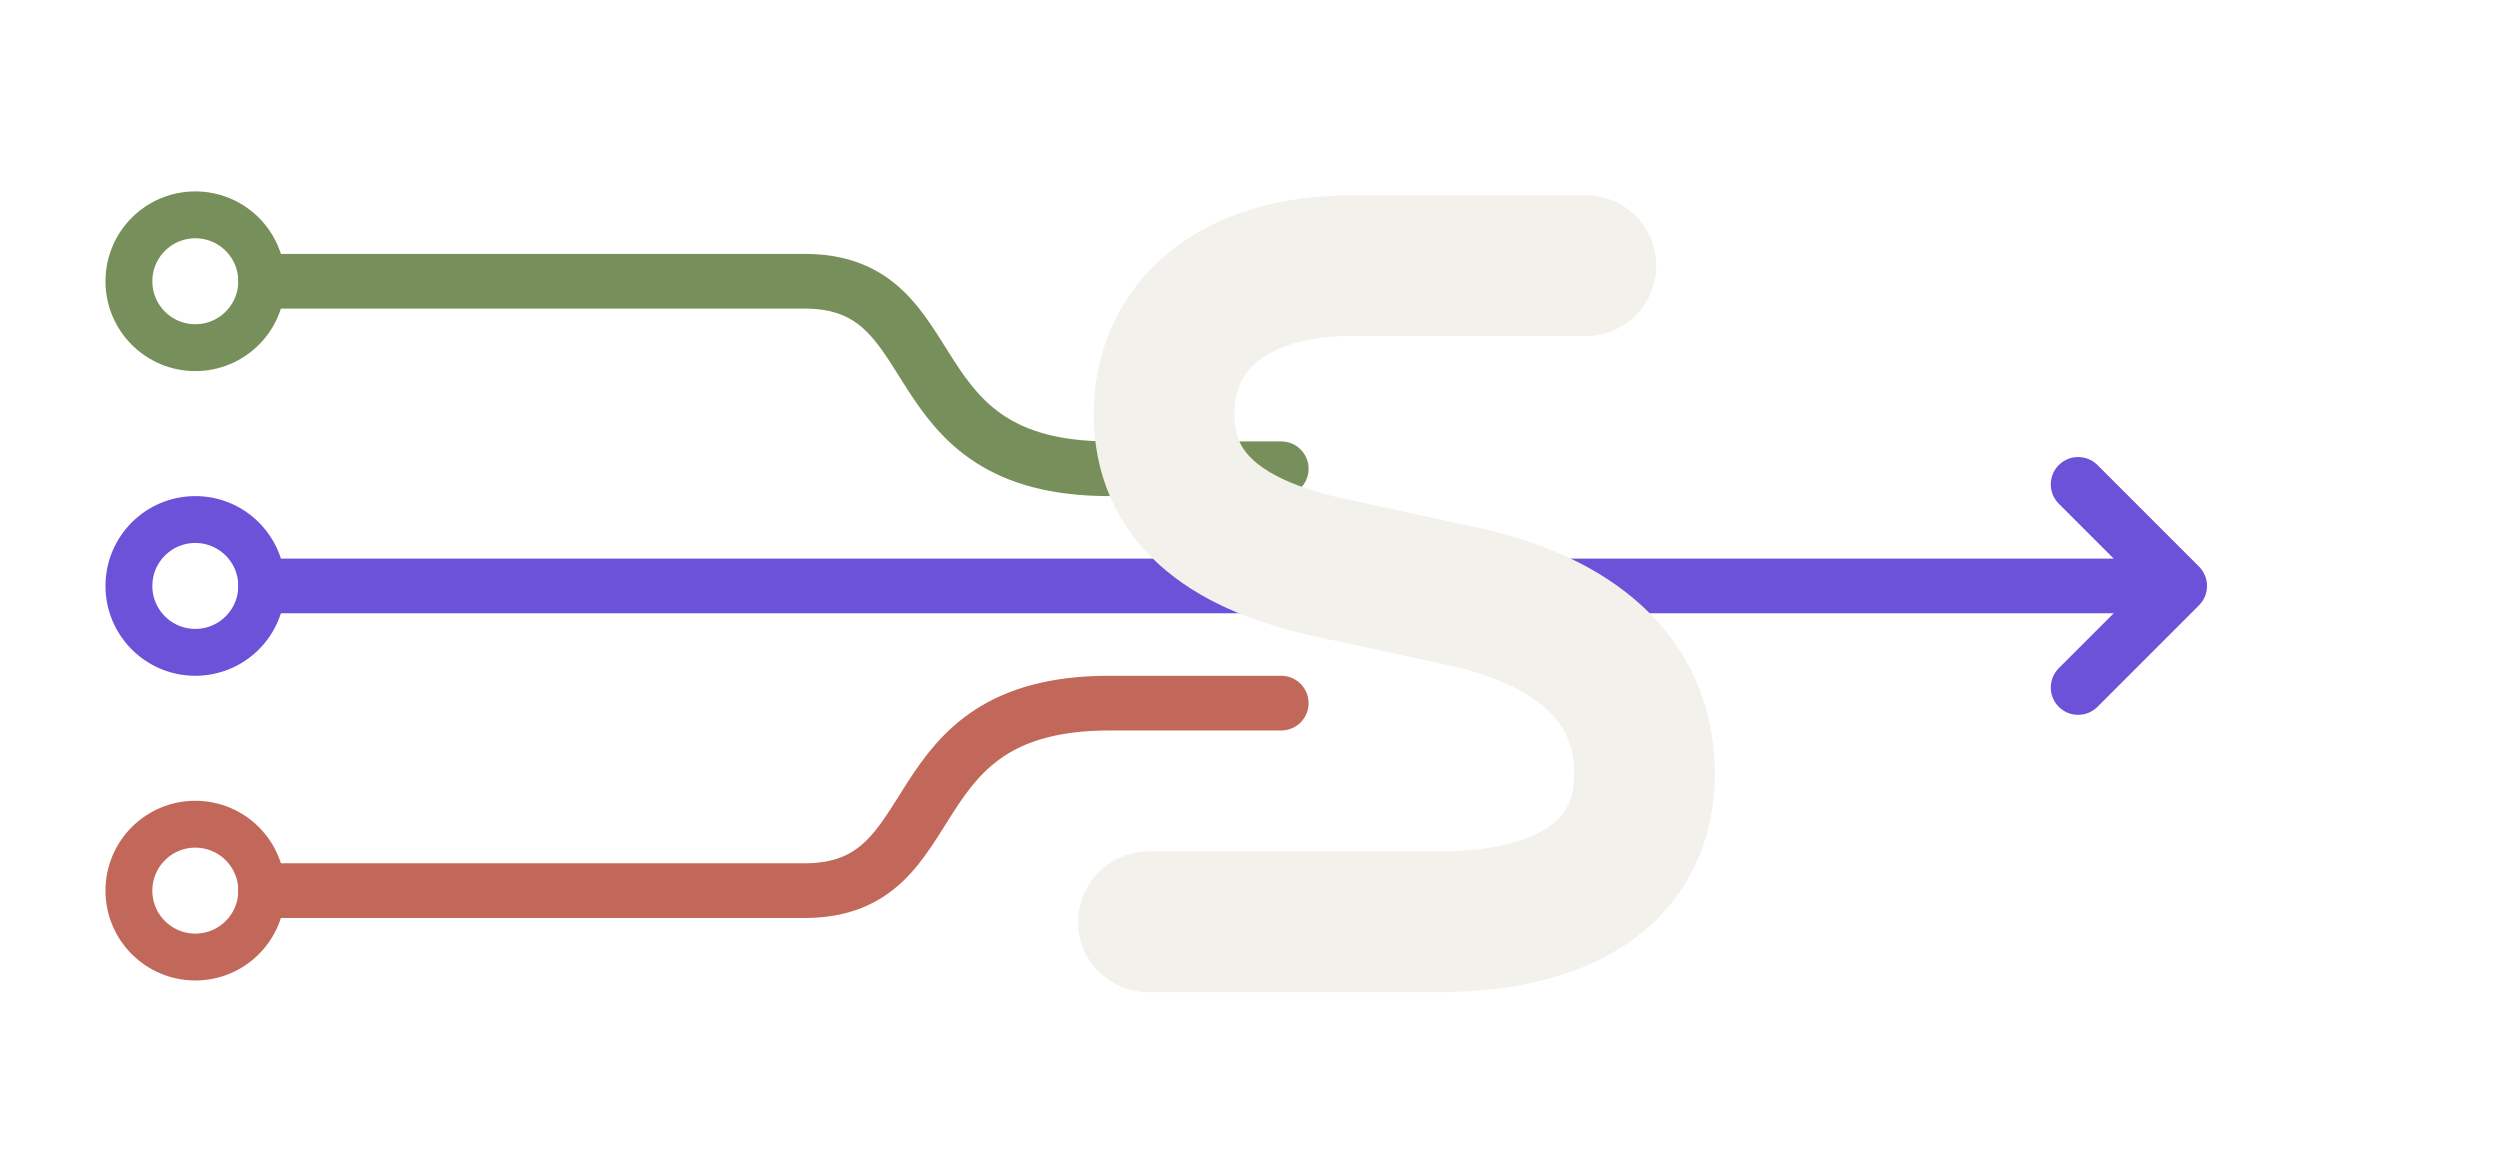
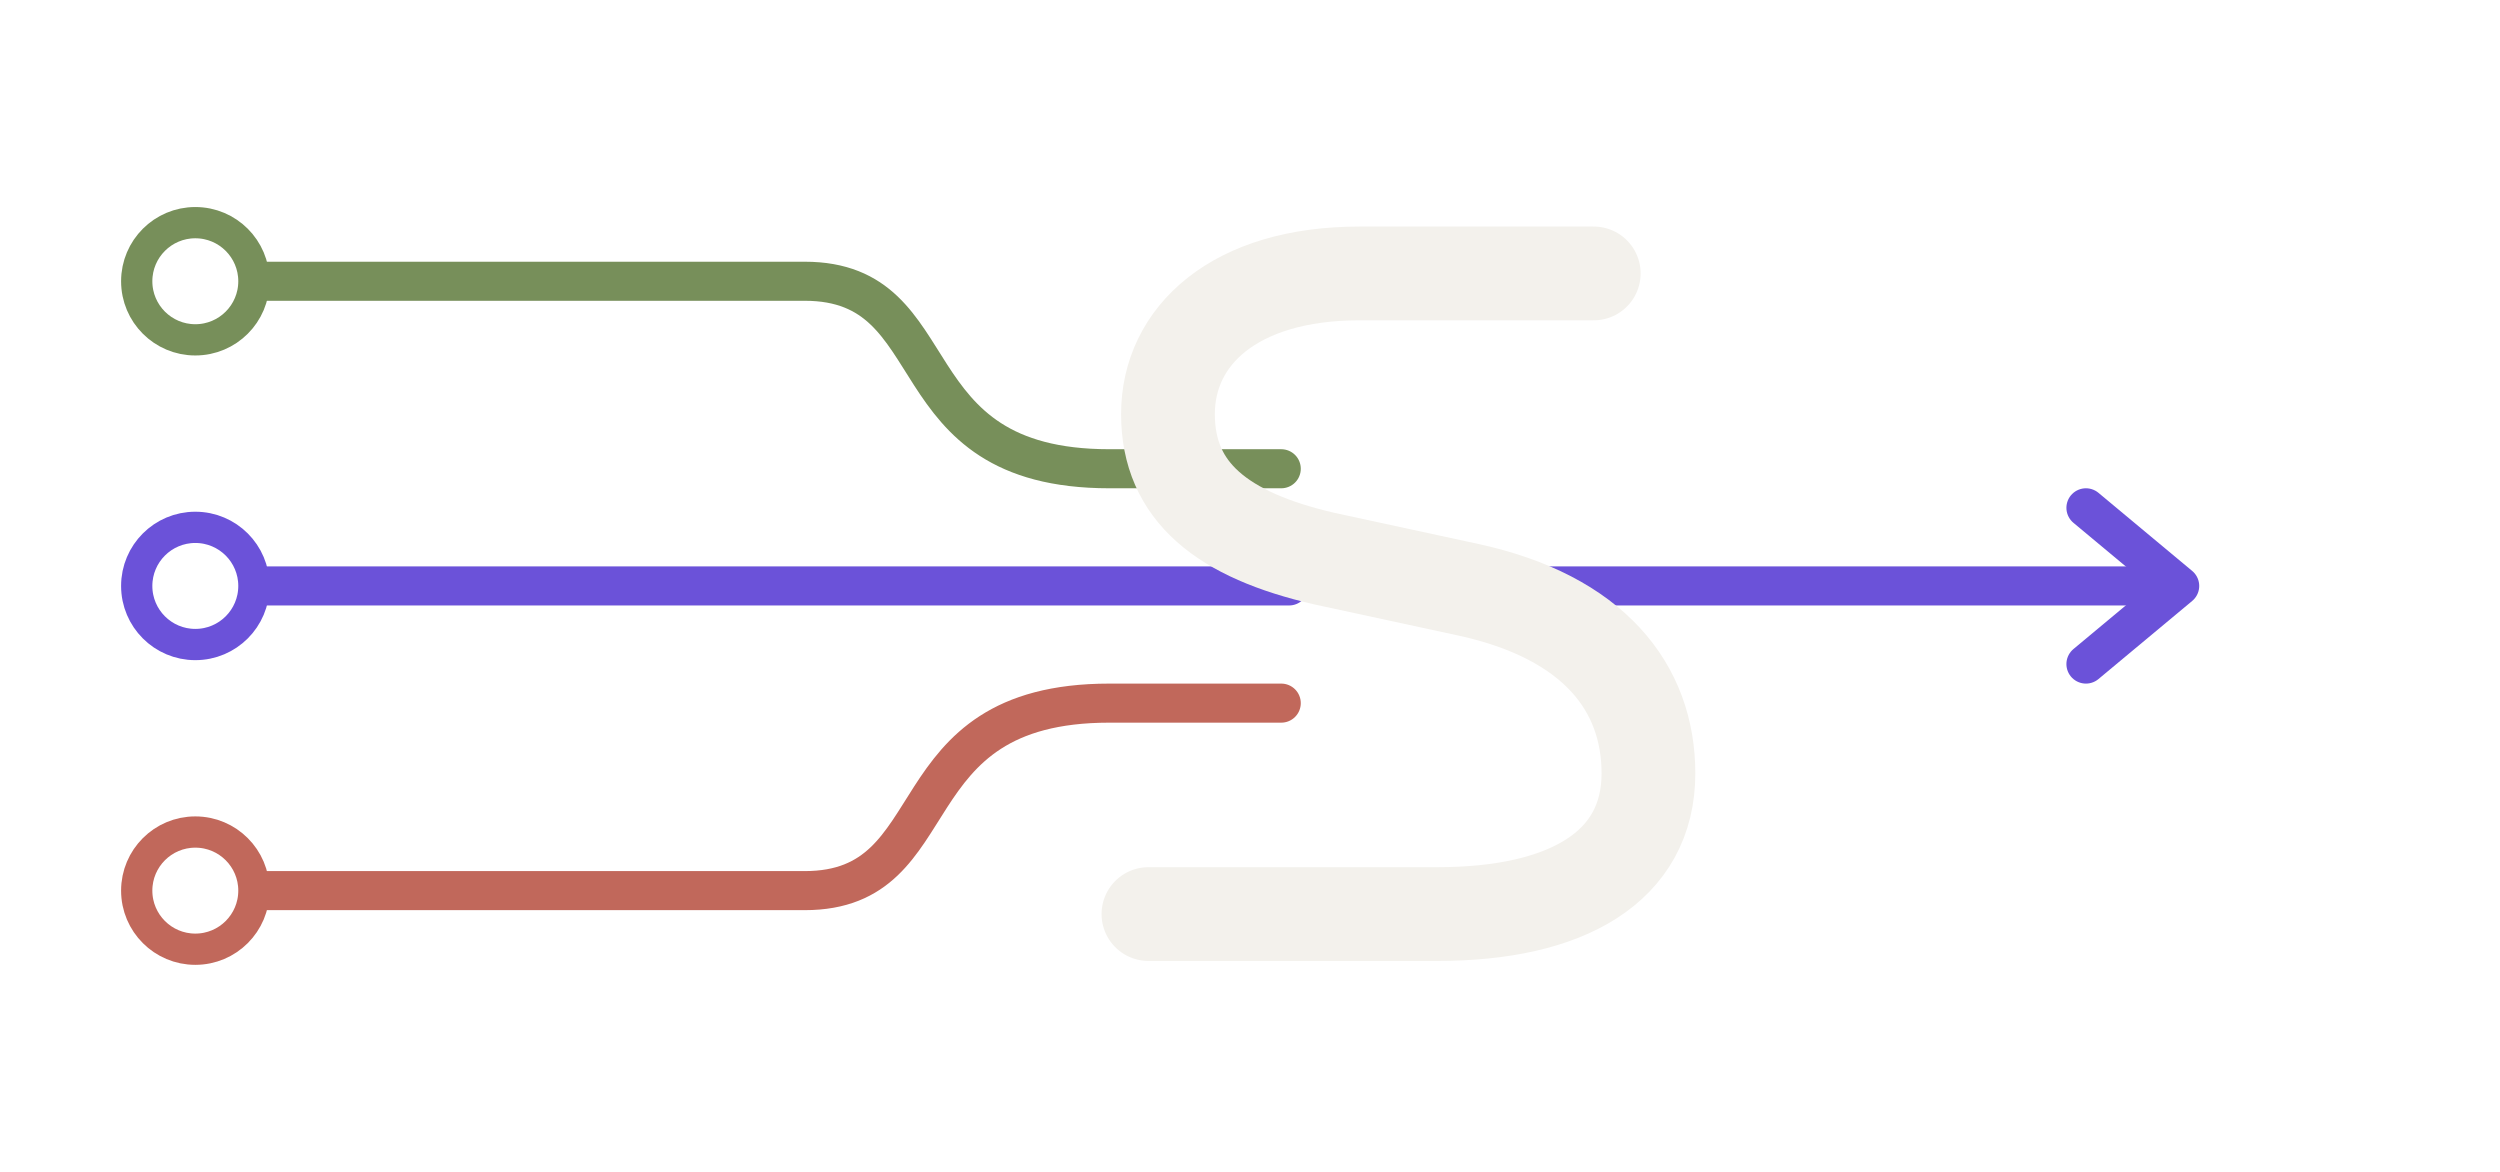
<svg xmlns="http://www.w3.org/2000/svg" viewBox="0 0 640 300" role="img" aria-labelledby="title desc">
  <g fill="none" stroke-linecap="round" stroke-linejoin="round">
-     <path d="M68 72 H206 C244 72 228 120 284 120 H328" stroke="#778F5A" stroke-width="14" />
-     <path d="M68 150 H330" stroke="#6B52D9" stroke-width="14" />
-     <path d="M68 228 H206 C244 228 228 180 284 180 H328" stroke="#C1685B" stroke-width="14" />
-     <circle cx="50" cy="72" r="17" stroke="#778F5A" stroke-width="12" />
-     <circle cx="50" cy="150" r="17" stroke="#6B52D9" stroke-width="12" />
-     <circle cx="50" cy="228" r="17" stroke="#C1685B" stroke-width="12" />
-     <path d="M372 150 H554" stroke="#6B52D9" stroke-width="14" />
-     <path d="M532 124 L558 150 L532 176" stroke="#6B52D9" stroke-width="14" />
-     <path d="M406 68 H346 C315 68 298 84 298 106 C298 127 313 139 339 145 L376 153 C406 160 421 176 421 198 C421 223 401 236 368 236 H294" stroke="#F3F1EC" stroke-width="36" />
+     <path d="M68 72 H206 C244 72 228 120 284 120 H328" stroke="#778F5A" stroke-width="10" />
+     <path d="M68 150 H330" stroke="#6B52D9" stroke-width="10" />
+     <path d="M68 228 H206 C244 228 228 180 284 180 H328" stroke="#C1685B" stroke-width="10" />
+     <circle cx="50" cy="72" r="15" stroke="#778F5A" stroke-width="8" />
+     <circle cx="50" cy="150" r="15" stroke="#6B52D9" stroke-width="8" />
+     <circle cx="50" cy="228" r="15" stroke="#C1685B" stroke-width="8" />
+     <path d="M372 150 H554" stroke="#6B52D9" stroke-width="10" />
+     <path d="M534 130 L558 150 L534 170" stroke="#6B52D9" stroke-width="10" />
+     <path d="M408 70 H348 C316 70 299 86 299 106 C299 126 313 137 339 143 L376 151 C408 158 422 176 422 198 C422 222 401 234 368 234 H294" stroke="#F3F1EC" stroke-width="24" />
  </g>
</svg>
